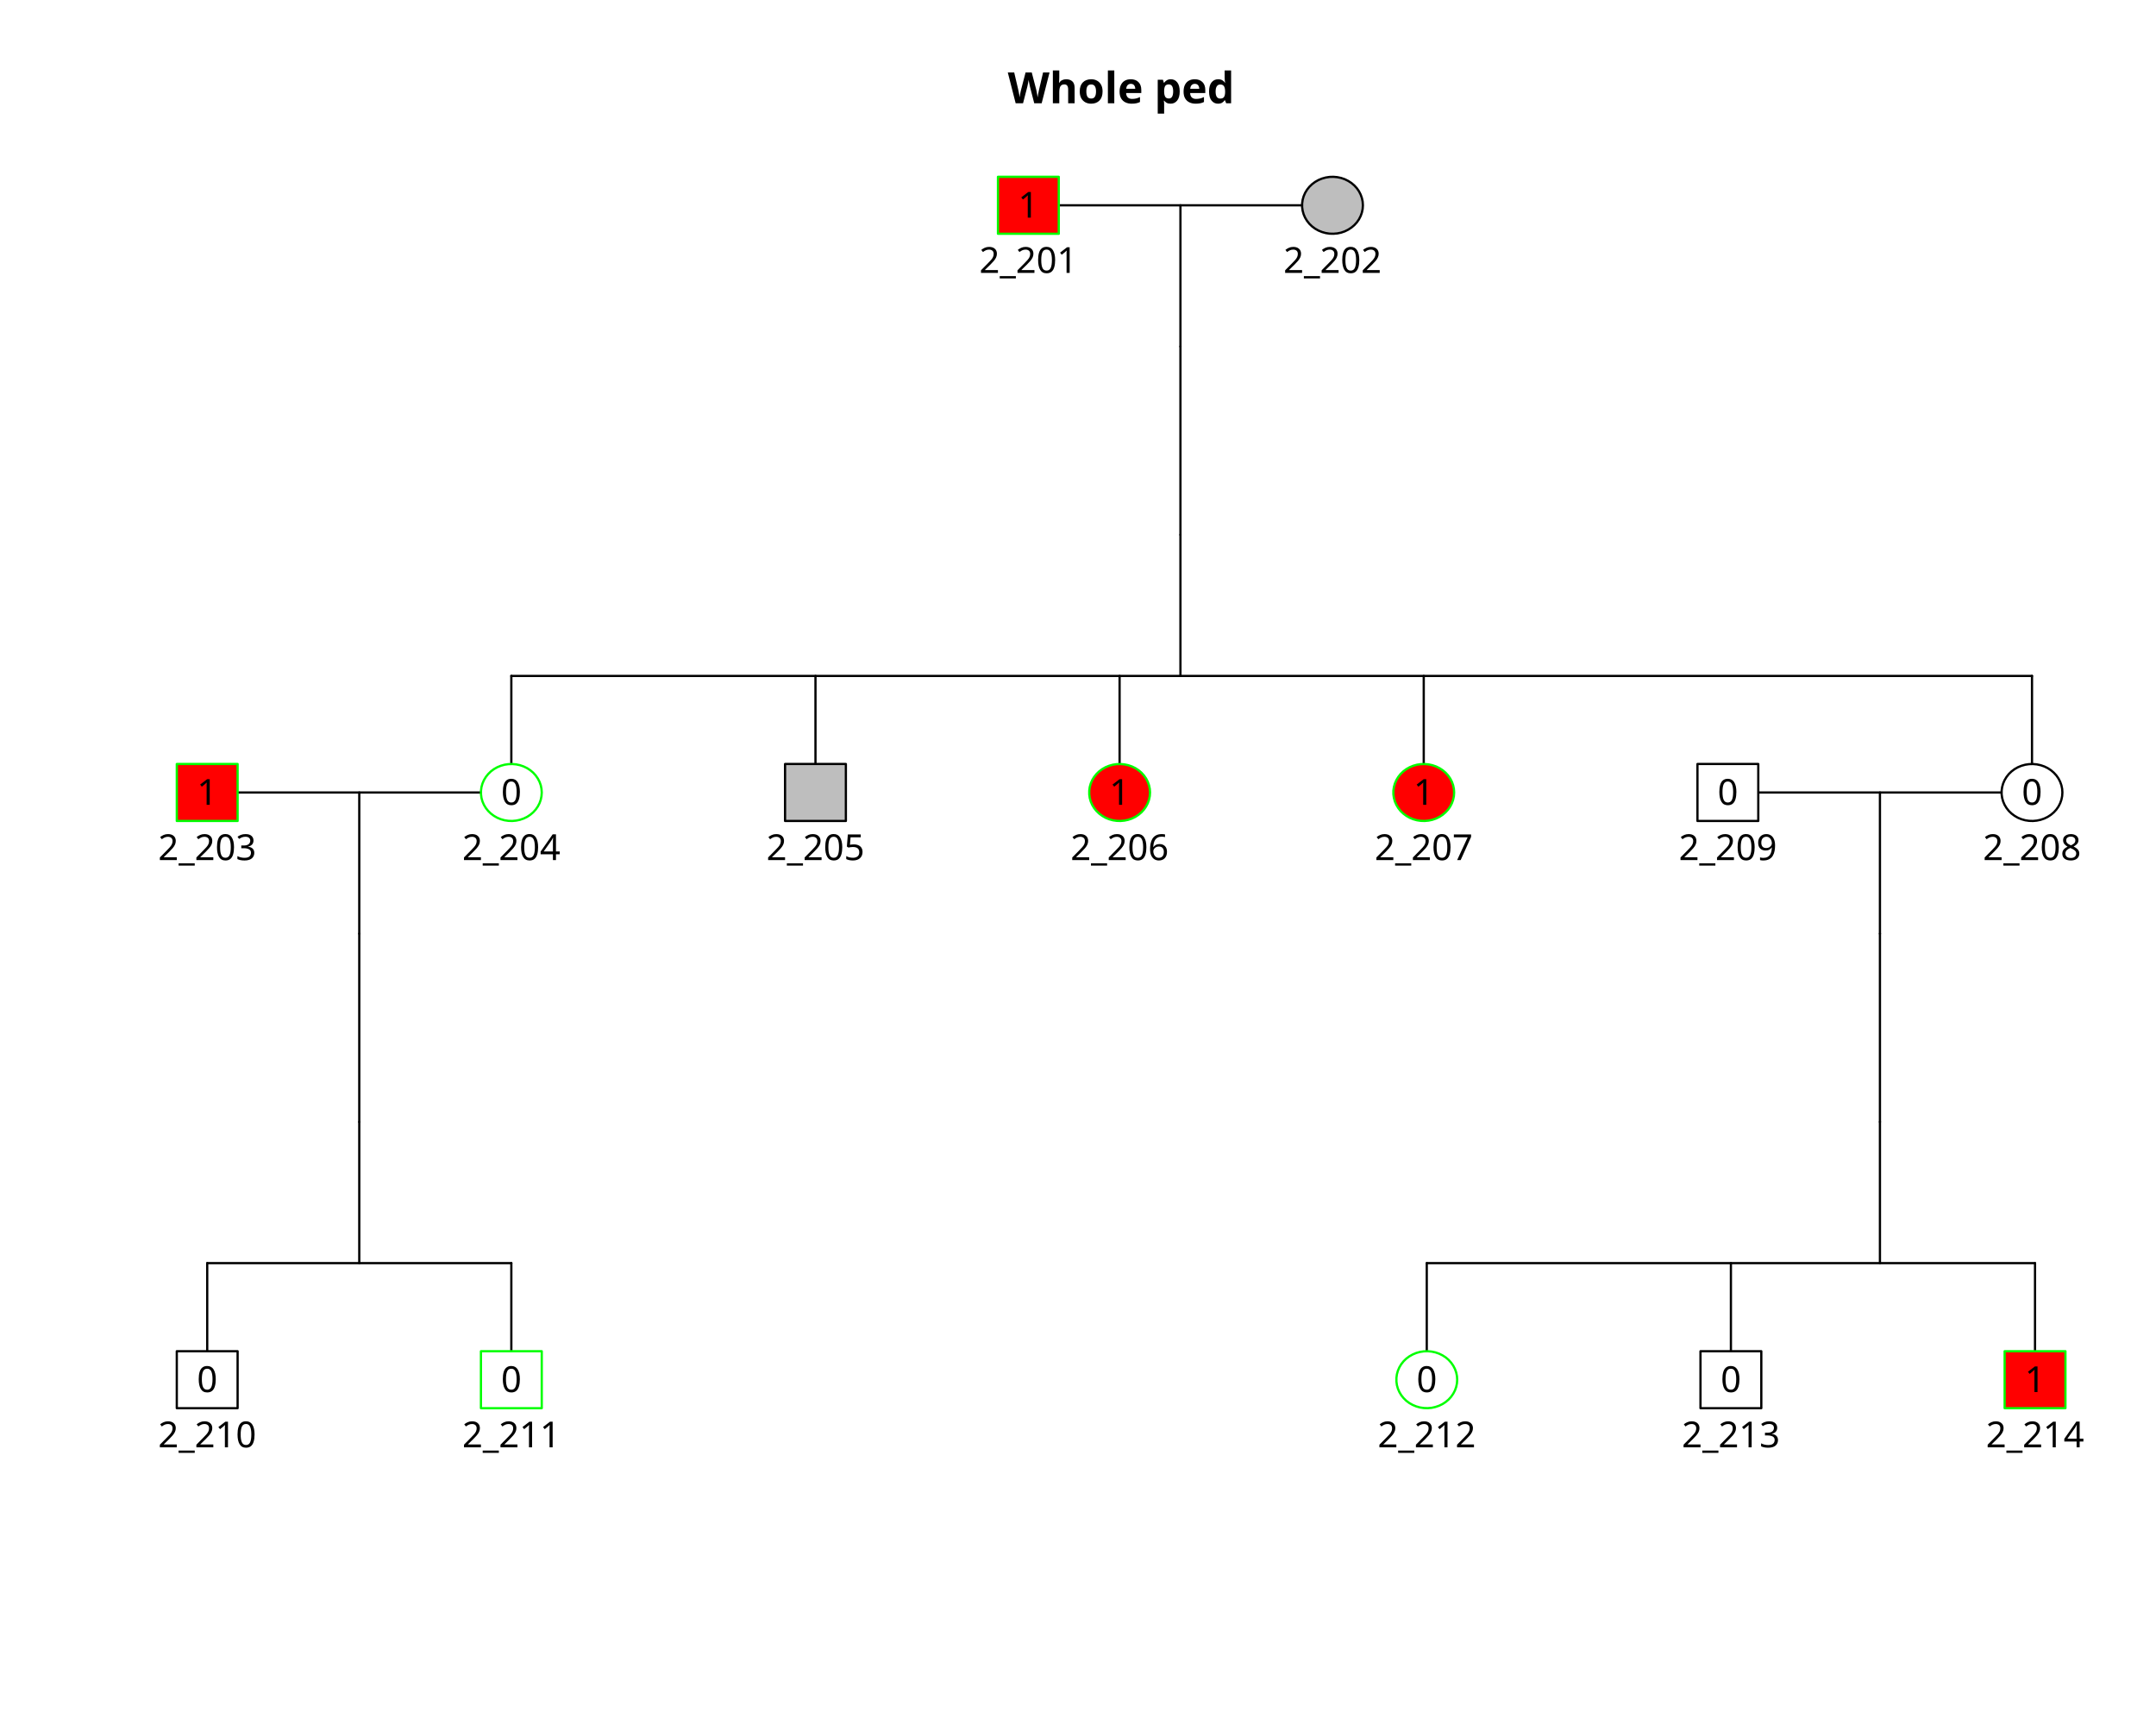
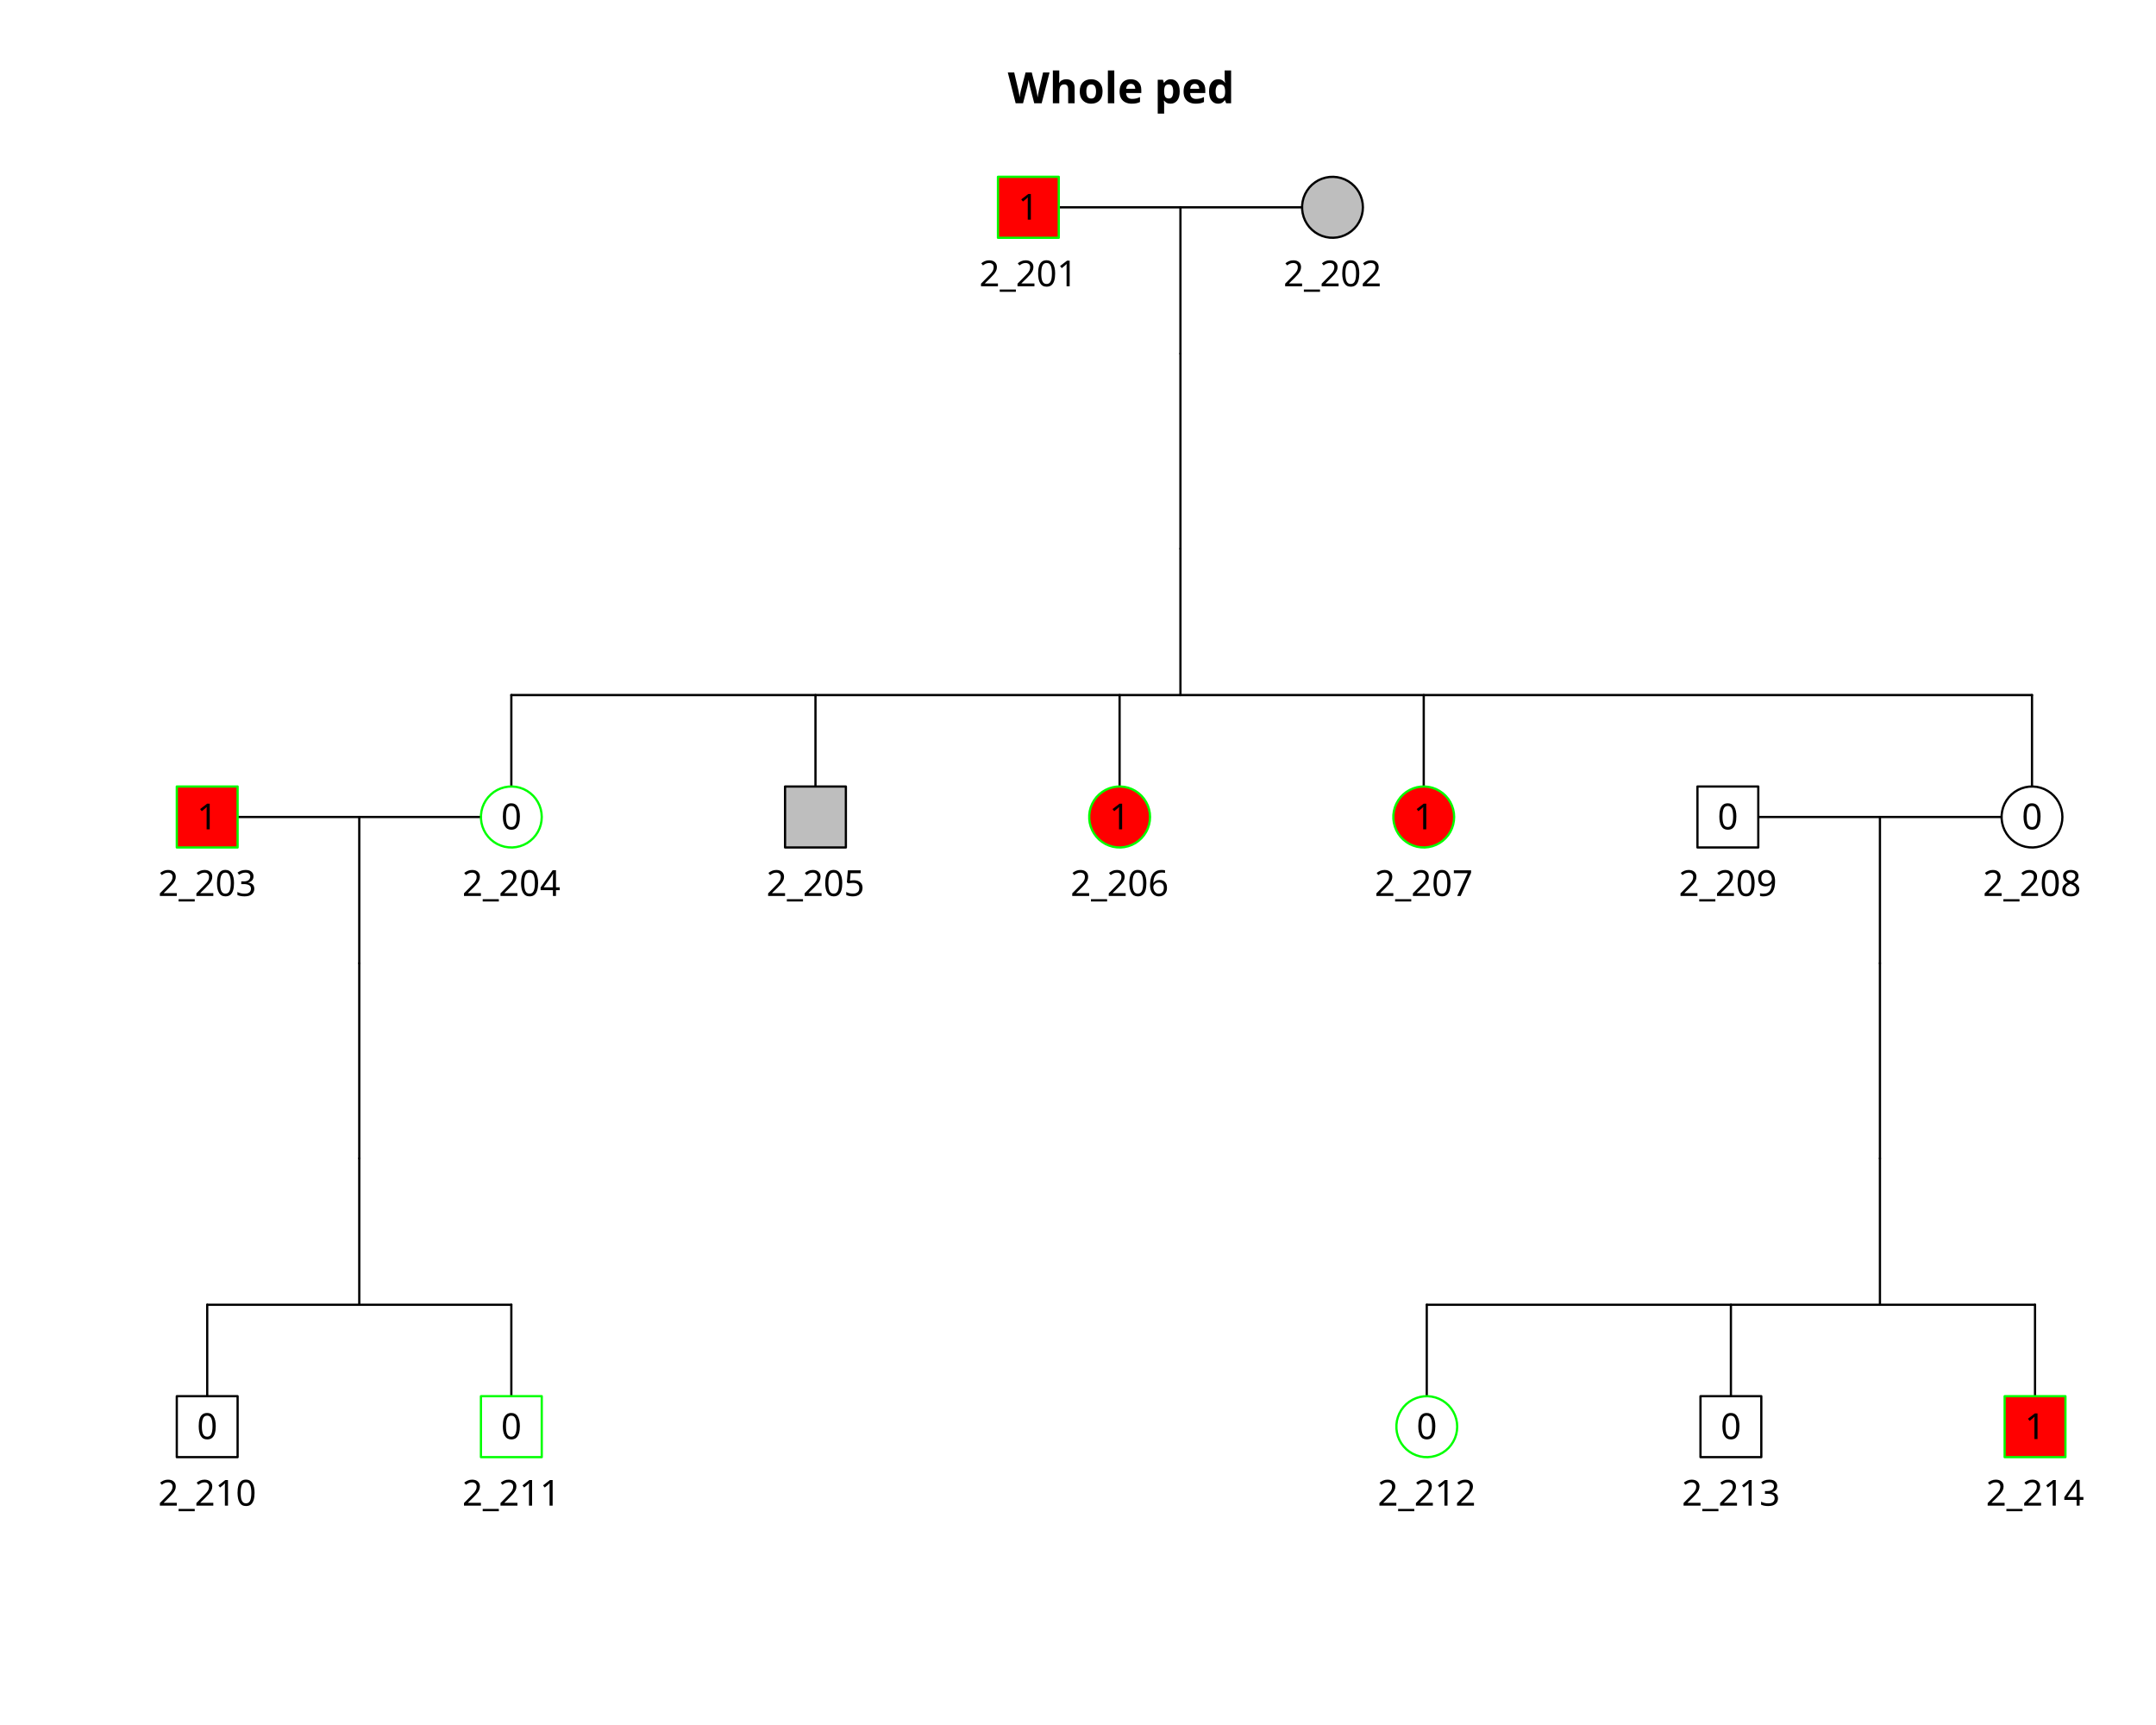
<svg xmlns="http://www.w3.org/2000/svg" class="svglite" data-engine-version="2.0" width="720.00pt" height="576.00pt" viewBox="0 0 720.00 576.00">
  <defs>
    <style type="text/css">
    .svglite line, .svglite polyline, .svglite polygon, .svglite path, .svglite rect, .svglite circle {
      fill: none;
      stroke: #000000;
      stroke-linecap: round;
      stroke-linejoin: round;
      stroke-miterlimit: 10.00;
    }
  </style>
  </defs>
  <rect width="100%" height="100%" style="stroke: none; fill: #FFFFFF;" />
  <defs>
    <clipPath id="cpMC4wMHw3MjAuMDB8MC4wMHw1NzYuMDA=">
      <rect x="0.00" y="0.00" width="720.00" height="576.00" />
    </clipPath>
  </defs>
  <g clip-path="url(#cpMC4wMHw3MjAuMDB8MC4wMHw1NzYuMDA=)">
    <text x="374.40" y="34.48" text-anchor="middle" style="font-size: 14.40px; font-weight: bold; font-family: sans;" textLength="68.84px" lengthAdjust="spacingAndGlyphs">Whole ped</text>
-     <line x1="353.58" y1="68.55" x2="434.83" y2="68.55" style="stroke-width: 0.75;" />
-     <line x1="79.35" y1="264.62" x2="160.61" y2="264.62" style="stroke-width: 0.75;" />
-     <line x1="587.18" y1="264.62" x2="668.43" y2="264.62" style="stroke-width: 0.75;" />
-     <line x1="170.76" y1="255.11" x2="170.76" y2="225.70" style="stroke-width: 0.75;" />
-     <line x1="272.33" y1="255.11" x2="272.33" y2="225.70" style="stroke-width: 0.75;" />
-     <line x1="373.89" y1="255.11" x2="373.89" y2="225.70" style="stroke-width: 0.75;" />
-     <line x1="475.46" y1="255.11" x2="475.46" y2="225.70" style="stroke-width: 0.75;" />
-     <line x1="678.59" y1="255.11" x2="678.59" y2="225.70" style="stroke-width: 0.75;" />
-     <line x1="170.76" y1="225.70" x2="678.59" y2="225.70" style="stroke-width: 0.75;" />
-     <line x1="394.21" y1="225.70" x2="394.21" y2="178.56" style="stroke-width: 0.75;" />
-     <line x1="394.21" y1="178.56" x2="394.21" y2="115.70" style="stroke-width: 0.75;" />
-     <line x1="394.21" y1="115.70" x2="394.21" y2="68.55" style="stroke-width: 0.75;" />
-     <line x1="69.20" y1="451.19" x2="69.20" y2="421.78" style="stroke-width: 0.75;" />
-     <line x1="170.76" y1="451.19" x2="170.76" y2="421.78" style="stroke-width: 0.75;" />
-     <line x1="69.20" y1="421.78" x2="170.76" y2="421.78" style="stroke-width: 0.75;" />
-     <line x1="119.98" y1="421.78" x2="119.98" y2="374.63" style="stroke-width: 0.75;" />
-     <line x1="119.98" y1="374.63" x2="119.98" y2="311.77" style="stroke-width: 0.75;" />
-     <line x1="119.98" y1="311.77" x2="119.98" y2="264.62" style="stroke-width: 0.75;" />
-     <line x1="476.47" y1="451.19" x2="476.47" y2="421.78" style="stroke-width: 0.75;" />
-     <line x1="578.04" y1="451.19" x2="578.04" y2="421.78" style="stroke-width: 0.75;" />
-     <line x1="679.60" y1="451.19" x2="679.60" y2="421.78" style="stroke-width: 0.75;" />
-     <line x1="476.47" y1="421.78" x2="679.60" y2="421.78" style="stroke-width: 0.75;" />
-     <line x1="627.81" y1="421.78" x2="627.81" y2="374.63" style="stroke-width: 0.75;" />
-     <line x1="627.81" y1="374.63" x2="627.81" y2="311.77" style="stroke-width: 0.75;" />
-     <line x1="627.81" y1="311.77" x2="627.81" y2="264.62" style="stroke-width: 0.75;" />
-     <polygon points="333.27,59.04 333.27,78.06 353.58,78.06 353.58,59.04 " style="stroke-width: 0.75; stroke: #00FF00; fill: #FF0000;" />
-     <polygon points="59.04,255.11 59.04,274.13 79.35,274.13 79.35,255.11 " style="stroke-width: 0.75; stroke: #00FF00; fill: #FF0000;" />
-     <polygon points="59.04,451.19 59.04,470.21 79.35,470.21 79.35,451.19 " style="stroke-width: 0.75; fill: #FFFFFF;" />
-     <polygon points="455.14,68.55 455.06,69.77 454.81,70.96 454.40,72.12 453.84,73.22 453.13,74.24 452.28,75.17 451.32,75.98 450.25,76.68 449.10,77.25 447.88,77.67 446.61,77.94 445.31,78.05 444.01,78.02 442.73,77.82 441.48,77.47 440.29,76.98 439.18,76.35 438.16,75.59 437.25,74.71 436.48,73.74 435.84,72.68 435.35,71.55 435.02,70.37 434.85,69.16 434.85,67.94 435.02,66.73 435.35,65.55 435.84,64.42 436.48,63.36 437.25,62.39 438.16,61.51 439.18,60.75 440.29,60.12 441.48,59.63 442.73,59.28 444.01,59.08 445.31,59.04 446.61,59.16 447.88,59.43 449.10,59.85 450.25,60.42 451.32,61.11 452.28,61.93 453.13,62.86 453.84,63.88 454.40,64.98 454.81,66.14 455.06,67.33 455.14,68.55 " style="stroke-width: 0.75; fill: #BEBEBE;" />
-     <polygon points="180.92,264.62 180.83,265.84 180.59,267.04 180.18,268.19 179.61,269.29 178.90,270.31 178.06,271.24 177.09,272.06 176.03,272.76 174.87,273.32 173.65,273.74 172.38,274.01 171.09,274.13 169.79,274.09 168.50,273.90 167.25,273.55 166.06,273.06 164.95,272.42 163.93,271.66 163.03,270.79 162.25,269.81 161.61,268.75 161.12,267.62 160.79,266.44 160.63,265.23 160.63,264.01 160.79,262.81 161.12,261.63 161.61,260.50 162.25,259.44 163.03,258.46 163.93,257.58 164.95,256.82 166.06,256.19 167.25,255.70 168.50,255.35 169.79,255.16 171.09,255.12 172.38,255.24 173.65,255.51 174.87,255.93 176.03,256.49 177.09,257.19 178.06,258.01 178.90,258.94 179.61,259.96 180.18,261.06 180.59,262.21 180.83,263.41 180.92,264.62 " style="stroke-width: 0.75; stroke: #00FF00; fill: #FFFFFF;" />
-     <polygon points="160.61,451.19 160.61,470.21 180.92,470.21 180.92,451.19 " style="stroke-width: 0.75; stroke: #00FF00; fill: #FFFFFF;" />
-     <polygon points="262.17,255.11 262.17,274.13 282.48,274.13 282.48,255.11 " style="stroke-width: 0.75; fill: #BEBEBE;" />
-     <polygon points="486.63,460.70 486.55,461.91 486.30,463.11 485.89,464.27 485.32,465.36 484.61,466.39 483.77,467.31 482.81,468.13 481.74,468.83 480.58,469.39 479.36,469.81 478.09,470.09 476.80,470.20 475.50,470.16 474.21,469.97 472.97,469.62 471.78,469.13 470.66,468.50 469.64,467.74 468.74,466.86 467.96,465.89 467.32,464.82 466.83,463.69 466.50,462.52 466.34,461.31 466.34,460.09 466.50,458.88 466.83,457.70 467.32,456.57 467.96,455.51 468.74,454.53 469.64,453.66 470.66,452.90 471.78,452.27 472.97,451.77 474.21,451.43 475.50,451.23 476.80,451.19 478.09,451.31 479.36,451.58 480.58,452.00 481.74,452.57 482.81,453.26 483.77,454.08 484.61,455.01 485.32,456.03 485.89,457.13 486.30,458.29 486.55,459.48 486.63,460.70 " style="stroke-width: 0.75; stroke: #00FF00; fill: #FFFFFF;" />
-     <polygon points="384.05,264.62 383.97,265.84 383.72,267.04 383.31,268.19 382.74,269.29 382.03,270.31 381.19,271.24 380.22,272.06 379.16,272.76 378.00,273.32 376.78,273.74 375.51,274.01 374.22,274.13 372.92,274.09 371.63,273.90 370.38,273.55 369.19,273.06 368.08,272.42 367.06,271.66 366.16,270.79 365.38,269.81 364.74,268.75 364.25,267.62 363.92,266.44 363.76,265.23 363.76,264.01 363.92,262.81 364.25,261.63 364.74,260.50 365.38,259.44 366.16,258.46 367.06,257.58 368.08,256.82 369.19,256.19 370.38,255.70 371.63,255.35 372.92,255.16 374.22,255.12 375.51,255.24 376.78,255.51 378.00,255.93 379.16,256.49 380.22,257.19 381.19,258.01 382.03,258.94 382.74,259.96 383.31,261.06 383.72,262.21 383.97,263.41 384.05,264.62 " style="stroke-width: 0.75; stroke: #00FF00; fill: #FF0000;" />
-     <polygon points="567.88,451.19 567.88,470.21 588.19,470.21 588.19,451.19 " style="stroke-width: 0.75; fill: #FFFFFF;" />
-     <polygon points="485.61,264.62 485.53,265.84 485.28,267.04 484.87,268.19 484.31,269.29 483.60,270.31 482.75,271.24 481.79,272.06 480.72,272.76 479.57,273.32 478.35,273.74 477.08,274.01 475.78,274.13 474.48,274.09 473.20,273.90 471.95,273.55 470.76,273.06 469.65,272.42 468.63,271.66 467.72,270.79 466.95,269.81 466.31,268.75 465.82,267.62 465.49,266.44 465.32,265.23 465.32,264.01 465.49,262.81 465.82,261.63 466.31,260.50 466.95,259.44 467.72,258.46 468.63,257.58 469.65,256.82 470.76,256.19 471.95,255.70 473.20,255.35 474.48,255.16 475.78,255.12 477.08,255.24 478.35,255.51 479.57,255.93 480.72,256.49 481.79,257.19 482.75,258.01 483.60,258.94 484.31,259.96 484.87,261.06 485.28,262.21 485.53,263.41 485.61,264.62 " style="stroke-width: 0.75; stroke: #00FF00; fill: #FF0000;" />
-     <polygon points="669.45,451.19 669.45,470.21 689.76,470.21 689.76,451.19 " style="stroke-width: 0.75; stroke: #00FF00; fill: #FF0000;" />
-     <polygon points="566.87,255.11 566.87,274.13 587.18,274.13 587.18,255.11 " style="stroke-width: 0.75; fill: #FFFFFF;" />
-     <polygon points="688.74,264.62 688.66,265.84 688.41,267.04 688.00,268.19 687.44,269.29 686.73,270.31 685.88,271.24 684.92,272.06 683.85,272.76 682.70,273.32 681.48,273.74 680.21,274.01 678.91,274.13 677.61,274.09 676.33,273.90 675.08,273.55 673.89,273.06 672.78,272.42 671.76,271.66 670.85,270.79 670.08,269.81 669.44,268.75 668.95,267.62 668.62,266.44 668.45,265.23 668.45,264.01 668.62,262.81 668.95,261.63 669.44,260.50 670.08,259.44 670.85,258.46 671.76,257.58 672.78,256.82 673.89,256.19 675.08,255.70 676.33,255.35 677.61,255.16 678.91,255.12 680.21,255.24 681.48,255.51 682.70,255.93 683.85,256.49 684.92,257.19 685.88,258.01 686.73,258.94 687.44,259.96 688.00,261.06 688.41,262.21 688.66,263.41 688.74,264.62 " style="stroke-width: 0.75; fill: #FFFFFF;" />
-     <text x="343.42" y="72.68" text-anchor="middle" style="font-size: 12.00px; font-family: sans;" textLength="6.67px" lengthAdjust="spacingAndGlyphs">1</text>
-     <text x="69.20" y="268.75" text-anchor="middle" style="font-size: 12.00px; font-family: sans;" textLength="6.67px" lengthAdjust="spacingAndGlyphs">1</text>
-     <text x="69.20" y="464.83" text-anchor="middle" style="font-size: 12.00px; font-family: sans;" textLength="6.67px" lengthAdjust="spacingAndGlyphs">0</text>
-     <text x="170.77" y="268.75" text-anchor="middle" style="font-size: 12.00px; font-family: sans;" textLength="6.67px" lengthAdjust="spacingAndGlyphs">0</text>
-     <text x="170.76" y="464.83" text-anchor="middle" style="font-size: 12.00px; font-family: sans;" textLength="6.67px" lengthAdjust="spacingAndGlyphs">0</text>
-     <text x="476.48" y="464.83" text-anchor="middle" style="font-size: 12.00px; font-family: sans;" textLength="6.67px" lengthAdjust="spacingAndGlyphs">0</text>
-     <text x="373.90" y="268.75" text-anchor="middle" style="font-size: 12.00px; font-family: sans;" textLength="6.67px" lengthAdjust="spacingAndGlyphs">1</text>
-     <text x="578.04" y="464.83" text-anchor="middle" style="font-size: 12.00px; font-family: sans;" textLength="6.67px" lengthAdjust="spacingAndGlyphs">0</text>
-     <text x="475.47" y="268.75" text-anchor="middle" style="font-size: 12.00px; font-family: sans;" textLength="6.67px" lengthAdjust="spacingAndGlyphs">1</text>
-     <text x="679.60" y="464.83" text-anchor="middle" style="font-size: 12.00px; font-family: sans;" textLength="6.67px" lengthAdjust="spacingAndGlyphs">1</text>
-     <text x="577.02" y="268.75" text-anchor="middle" style="font-size: 12.00px; font-family: sans;" textLength="6.67px" lengthAdjust="spacingAndGlyphs">0</text>
-     <text x="678.60" y="268.75" text-anchor="middle" style="font-size: 12.00px; font-family: sans;" textLength="6.67px" lengthAdjust="spacingAndGlyphs">0</text>
-     <text x="343.42" y="91.13" text-anchor="middle" style="font-size: 12.00px; font-family: sans;" textLength="33.37px" lengthAdjust="spacingAndGlyphs">2_201</text>
-     <text x="69.20" y="287.20" text-anchor="middle" style="font-size: 12.00px; font-family: sans;" textLength="33.37px" lengthAdjust="spacingAndGlyphs">2_203</text>
-     <text x="69.20" y="483.28" text-anchor="middle" style="font-size: 12.00px; font-family: sans;" textLength="33.37px" lengthAdjust="spacingAndGlyphs">2_210</text>
-     <text x="444.99" y="91.13" text-anchor="middle" style="font-size: 12.00px; font-family: sans;" textLength="33.37px" lengthAdjust="spacingAndGlyphs">2_202</text>
-     <text x="170.76" y="287.20" text-anchor="middle" style="font-size: 12.00px; font-family: sans;" textLength="33.37px" lengthAdjust="spacingAndGlyphs">2_204</text>
-     <text x="170.76" y="483.28" text-anchor="middle" style="font-size: 12.00px; font-family: sans;" textLength="33.37px" lengthAdjust="spacingAndGlyphs">2_211</text>
-     <text x="272.33" y="287.20" text-anchor="middle" style="font-size: 12.00px; font-family: sans;" textLength="33.37px" lengthAdjust="spacingAndGlyphs">2_205</text>
-     <text x="476.47" y="483.28" text-anchor="middle" style="font-size: 12.00px; font-family: sans;" textLength="33.37px" lengthAdjust="spacingAndGlyphs">2_212</text>
-     <text x="373.89" y="287.20" text-anchor="middle" style="font-size: 12.00px; font-family: sans;" textLength="33.37px" lengthAdjust="spacingAndGlyphs">2_206</text>
-     <text x="578.04" y="483.28" text-anchor="middle" style="font-size: 12.00px; font-family: sans;" textLength="33.37px" lengthAdjust="spacingAndGlyphs">2_213</text>
-     <text x="475.46" y="287.20" text-anchor="middle" style="font-size: 12.00px; font-family: sans;" textLength="33.37px" lengthAdjust="spacingAndGlyphs">2_207</text>
-     <text x="679.60" y="483.28" text-anchor="middle" style="font-size: 12.00px; font-family: sans;" textLength="33.37px" lengthAdjust="spacingAndGlyphs">2_214</text>
-     <text x="577.02" y="287.20" text-anchor="middle" style="font-size: 12.00px; font-family: sans;" textLength="33.37px" lengthAdjust="spacingAndGlyphs">2_209</text>
-     <text x="678.59" y="287.20" text-anchor="middle" style="font-size: 12.00px; font-family: sans;" textLength="33.37px" lengthAdjust="spacingAndGlyphs">2_208</text>
+     <line x1="353.58" y1="69.22" x2="434.83" y2="69.22" style="stroke-width: 0.75;" />
+     <line x1="79.35" y1="272.80" x2="160.61" y2="272.80" style="stroke-width: 0.75;" />
+     <line x1="587.18" y1="272.80" x2="668.43" y2="272.80" style="stroke-width: 0.75;" />
+     <line x1="170.76" y1="262.62" x2="170.76" y2="232.09" style="stroke-width: 0.75;" />
+     <line x1="272.33" y1="262.62" x2="272.33" y2="232.09" style="stroke-width: 0.75;" />
+     <line x1="373.89" y1="262.62" x2="373.89" y2="232.09" style="stroke-width: 0.75;" />
+     <line x1="475.46" y1="262.62" x2="475.46" y2="232.09" style="stroke-width: 0.75;" />
+     <line x1="678.59" y1="262.62" x2="678.59" y2="232.09" style="stroke-width: 0.75;" />
+     <line x1="170.76" y1="232.09" x2="678.59" y2="232.09" style="stroke-width: 0.75;" />
+     <line x1="394.21" y1="232.09" x2="394.21" y2="183.23" style="stroke-width: 0.75;" />
+     <line x1="394.21" y1="183.23" x2="394.21" y2="118.08" style="stroke-width: 0.75;" />
+     <line x1="394.21" y1="118.08" x2="394.21" y2="69.22" style="stroke-width: 0.75;" />
+     <line x1="69.20" y1="466.21" x2="69.20" y2="435.67" style="stroke-width: 0.75;" />
+     <line x1="170.76" y1="466.21" x2="170.76" y2="435.67" style="stroke-width: 0.75;" />
+     <line x1="69.20" y1="435.67" x2="170.76" y2="435.67" style="stroke-width: 0.75;" />
+     <line x1="119.98" y1="435.67" x2="119.98" y2="386.81" style="stroke-width: 0.75;" />
+     <line x1="119.98" y1="386.81" x2="119.98" y2="321.66" style="stroke-width: 0.75;" />
+     <line x1="119.98" y1="321.66" x2="119.98" y2="272.80" style="stroke-width: 0.75;" />
+     <line x1="476.47" y1="466.21" x2="476.47" y2="435.67" style="stroke-width: 0.75;" />
+     <line x1="578.04" y1="466.21" x2="578.04" y2="435.67" style="stroke-width: 0.75;" />
+     <line x1="679.60" y1="466.21" x2="679.60" y2="435.67" style="stroke-width: 0.75;" />
+     <line x1="476.47" y1="435.67" x2="679.60" y2="435.67" style="stroke-width: 0.75;" />
+     <line x1="627.81" y1="435.67" x2="627.81" y2="386.81" style="stroke-width: 0.75;" />
+     <line x1="627.81" y1="386.81" x2="627.81" y2="321.66" style="stroke-width: 0.75;" />
+     <line x1="627.81" y1="321.66" x2="627.81" y2="272.80" style="stroke-width: 0.75;" />
+     <polygon points="333.27,59.04 333.27,79.40 353.58,79.40 353.58,59.04 " style="stroke-width: 0.75; stroke: #00FF00; fill: #FF0000;" />
+     <polygon points="59.04,262.62 59.04,282.98 79.35,282.98 79.35,262.62 " style="stroke-width: 0.75; stroke: #00FF00; fill: #FF0000;" />
+     <polygon points="59.04,466.21 59.04,486.56 79.35,486.56 79.35,466.21 " style="stroke-width: 0.75; fill: #FFFFFF;" />
+     <polygon points="455.14,69.22 455.06,70.52 454.81,71.80 454.40,73.04 453.84,74.21 453.13,75.31 452.28,76.30 451.32,77.18 450.25,77.92 449.10,78.53 447.88,78.98 446.61,79.27 445.31,79.39 444.01,79.35 442.73,79.14 441.48,78.77 440.29,78.24 439.18,77.57 438.16,76.75 437.25,75.82 436.48,74.77 435.84,73.64 435.35,72.43 435.02,71.16 434.85,69.87 434.85,68.57 435.02,67.27 435.35,66.01 435.84,64.80 436.48,63.67 437.25,62.62 438.16,61.68 439.18,60.87 440.29,60.19 441.48,59.67 442.73,59.30 444.01,59.09 445.31,59.05 446.61,59.17 447.88,59.46 449.10,59.91 450.25,60.51 451.32,61.26 452.28,62.14 453.13,63.13 453.84,64.22 454.40,65.40 454.81,66.64 455.06,67.92 455.14,69.22 " style="stroke-width: 0.75; fill: #BEBEBE;" />
+     <polygon points="180.92,272.80 180.83,274.10 180.59,275.38 180.18,276.62 179.61,277.80 178.90,278.89 178.06,279.88 177.09,280.76 176.03,281.51 174.87,282.11 173.65,282.56 172.38,282.85 171.09,282.98 169.79,282.93 168.50,282.73 167.25,282.35 166.06,281.83 164.95,281.15 163.93,280.34 163.03,279.40 162.25,278.36 161.61,277.22 161.12,276.01 160.79,274.75 160.63,273.45 160.63,272.15 160.79,270.86 161.12,269.59 161.61,268.39 162.25,267.25 163.03,266.20 163.93,265.27 164.95,264.45 166.06,263.78 167.25,263.25 168.50,262.88 169.79,262.67 171.09,262.63 172.38,262.75 173.65,263.04 174.87,263.49 176.03,264.10 177.09,264.84 178.06,265.72 178.90,266.71 179.61,267.81 180.18,268.98 180.59,270.22 180.83,271.50 180.92,272.80 " style="stroke-width: 0.75; stroke: #00FF00; fill: #FFFFFF;" />
+     <polygon points="160.61,466.21 160.61,486.56 180.92,486.56 180.92,466.21 " style="stroke-width: 0.75; stroke: #00FF00; fill: #FFFFFF;" />
+     <polygon points="262.17,262.62 262.17,282.98 282.48,282.98 282.48,262.62 " style="stroke-width: 0.75; fill: #BEBEBE;" />
+     <polygon points="486.63,476.39 486.55,477.69 486.30,478.97 485.89,480.20 485.32,481.38 484.61,482.47 483.77,483.47 482.81,484.34 481.74,485.09 480.58,485.69 479.36,486.14 478.09,486.43 476.80,486.56 475.50,486.52 474.21,486.31 472.97,485.94 471.78,485.41 470.66,484.73 469.64,483.92 468.74,482.98 467.96,481.94 467.32,480.80 466.83,479.59 466.50,478.33 466.34,477.04 466.34,475.73 466.50,474.44 466.83,473.18 467.32,471.97 467.96,470.83 468.74,469.79 469.64,468.85 470.66,468.04 471.78,467.36 472.97,466.83 474.21,466.46 475.50,466.25 476.80,466.21 478.09,466.34 479.36,466.63 480.58,467.08 481.74,467.68 482.81,468.43 483.77,469.30 484.61,470.30 485.32,471.39 485.89,472.57 486.30,473.80 486.55,475.08 486.63,476.39 " style="stroke-width: 0.75; stroke: #00FF00; fill: #FFFFFF;" />
+     <polygon points="384.05,272.80 383.97,274.10 383.72,275.38 383.31,276.62 382.74,277.80 382.03,278.89 381.19,279.88 380.22,280.76 379.16,281.51 378.00,282.11 376.78,282.56 375.51,282.85 374.22,282.98 372.92,282.93 371.63,282.73 370.38,282.35 369.19,281.83 368.08,281.15 367.06,280.34 366.16,279.40 365.38,278.36 364.74,277.22 364.25,276.01 363.92,274.75 363.76,273.45 363.76,272.15 363.92,270.86 364.25,269.59 364.74,268.39 365.38,267.25 366.16,266.20 367.06,265.27 368.08,264.45 369.19,263.78 370.38,263.25 371.63,262.88 372.92,262.67 374.22,262.63 375.51,262.75 376.78,263.04 378.00,263.49 379.16,264.10 380.22,264.84 381.19,265.72 382.03,266.71 382.74,267.81 383.31,268.98 383.72,270.22 383.97,271.50 384.05,272.80 " style="stroke-width: 0.75; stroke: #00FF00; fill: #FF0000;" />
+     <polygon points="567.88,466.21 567.88,486.56 588.19,486.56 588.19,466.21 " style="stroke-width: 0.75; fill: #FFFFFF;" />
+     <polygon points="485.61,272.80 485.53,274.10 485.28,275.38 484.87,276.62 484.31,277.80 483.60,278.89 482.75,279.88 481.79,280.76 480.72,281.51 479.57,282.11 478.35,282.56 477.08,282.85 475.78,282.98 474.48,282.93 473.20,282.73 471.95,282.35 470.76,281.83 469.65,281.15 468.63,280.34 467.72,279.40 466.95,278.36 466.31,277.22 465.82,276.01 465.49,274.75 465.32,273.45 465.32,272.15 465.49,270.86 465.82,269.59 466.31,268.39 466.95,267.25 467.72,266.20 468.63,265.27 469.65,264.45 470.76,263.78 471.95,263.25 473.20,262.88 474.48,262.67 475.78,262.63 477.08,262.75 478.35,263.04 479.57,263.49 480.72,264.10 481.79,264.84 482.75,265.72 483.60,266.71 484.31,267.81 484.87,268.98 485.28,270.22 485.53,271.50 485.61,272.80 " style="stroke-width: 0.75; stroke: #00FF00; fill: #FF0000;" />
+     <polygon points="669.45,466.21 669.45,486.56 689.76,486.56 689.76,466.21 " style="stroke-width: 0.75; stroke: #00FF00; fill: #FF0000;" />
+     <polygon points="566.87,262.62 566.87,282.98 587.18,282.98 587.18,262.62 " style="stroke-width: 0.75; fill: #FFFFFF;" />
+     <polygon points="688.74,272.80 688.66,274.10 688.41,275.38 688.00,276.62 687.44,277.80 686.73,278.89 685.88,279.88 684.92,280.76 683.85,281.51 682.70,282.11 681.48,282.56 680.21,282.85 678.91,282.98 677.61,282.93 676.33,282.73 675.08,282.35 673.89,281.83 672.78,281.15 671.76,280.34 670.85,279.40 670.08,278.36 669.44,277.22 668.95,276.01 668.62,274.75 668.45,273.45 668.45,272.15 668.62,270.86 668.95,269.59 669.44,268.39 670.08,267.25 670.85,266.20 671.76,265.27 672.78,264.45 673.89,263.78 675.08,263.25 676.33,262.88 677.61,262.67 678.91,262.63 680.21,262.75 681.48,263.04 682.70,263.49 683.85,264.10 684.92,264.84 685.88,265.72 686.73,266.71 687.44,267.81 688.00,268.98 688.41,270.22 688.66,271.50 688.74,272.80 " style="stroke-width: 0.75; fill: #FFFFFF;" />
+     <text x="343.42" y="73.35" text-anchor="middle" style="font-size: 12.00px; font-family: sans;" textLength="6.67px" lengthAdjust="spacingAndGlyphs">1</text>
+     <text x="69.20" y="276.93" text-anchor="middle" style="font-size: 12.00px; font-family: sans;" textLength="6.67px" lengthAdjust="spacingAndGlyphs">1</text>
+     <text x="69.20" y="480.51" text-anchor="middle" style="font-size: 12.00px; font-family: sans;" textLength="6.67px" lengthAdjust="spacingAndGlyphs">0</text>
+     <text x="170.77" y="276.93" text-anchor="middle" style="font-size: 12.00px; font-family: sans;" textLength="6.67px" lengthAdjust="spacingAndGlyphs">0</text>
+     <text x="170.76" y="480.51" text-anchor="middle" style="font-size: 12.00px; font-family: sans;" textLength="6.67px" lengthAdjust="spacingAndGlyphs">0</text>
+     <text x="476.48" y="480.51" text-anchor="middle" style="font-size: 12.00px; font-family: sans;" textLength="6.67px" lengthAdjust="spacingAndGlyphs">0</text>
+     <text x="373.90" y="276.93" text-anchor="middle" style="font-size: 12.00px; font-family: sans;" textLength="6.67px" lengthAdjust="spacingAndGlyphs">1</text>
+     <text x="578.04" y="480.51" text-anchor="middle" style="font-size: 12.00px; font-family: sans;" textLength="6.67px" lengthAdjust="spacingAndGlyphs">0</text>
+     <text x="475.47" y="276.93" text-anchor="middle" style="font-size: 12.00px; font-family: sans;" textLength="6.67px" lengthAdjust="spacingAndGlyphs">1</text>
+     <text x="679.60" y="480.51" text-anchor="middle" style="font-size: 12.00px; font-family: sans;" textLength="6.67px" lengthAdjust="spacingAndGlyphs">1</text>
+     <text x="577.02" y="276.93" text-anchor="middle" style="font-size: 12.00px; font-family: sans;" textLength="6.67px" lengthAdjust="spacingAndGlyphs">0</text>
+     <text x="678.60" y="276.93" text-anchor="middle" style="font-size: 12.00px; font-family: sans;" textLength="6.67px" lengthAdjust="spacingAndGlyphs">0</text>
+     <text x="343.42" y="95.60" text-anchor="middle" style="font-size: 12.00px; font-family: sans;" textLength="33.37px" lengthAdjust="spacingAndGlyphs">2_201</text>
+     <text x="69.20" y="299.18" text-anchor="middle" style="font-size: 12.00px; font-family: sans;" textLength="33.37px" lengthAdjust="spacingAndGlyphs">2_203</text>
+     <text x="69.20" y="502.76" text-anchor="middle" style="font-size: 12.00px; font-family: sans;" textLength="33.37px" lengthAdjust="spacingAndGlyphs">2_210</text>
+     <text x="444.99" y="95.60" text-anchor="middle" style="font-size: 12.00px; font-family: sans;" textLength="33.37px" lengthAdjust="spacingAndGlyphs">2_202</text>
+     <text x="170.76" y="299.18" text-anchor="middle" style="font-size: 12.00px; font-family: sans;" textLength="33.37px" lengthAdjust="spacingAndGlyphs">2_204</text>
+     <text x="170.76" y="502.76" text-anchor="middle" style="font-size: 12.00px; font-family: sans;" textLength="33.37px" lengthAdjust="spacingAndGlyphs">2_211</text>
+     <text x="272.33" y="299.18" text-anchor="middle" style="font-size: 12.00px; font-family: sans;" textLength="33.37px" lengthAdjust="spacingAndGlyphs">2_205</text>
+     <text x="476.47" y="502.76" text-anchor="middle" style="font-size: 12.00px; font-family: sans;" textLength="33.37px" lengthAdjust="spacingAndGlyphs">2_212</text>
+     <text x="373.89" y="299.18" text-anchor="middle" style="font-size: 12.00px; font-family: sans;" textLength="33.37px" lengthAdjust="spacingAndGlyphs">2_206</text>
+     <text x="578.04" y="502.76" text-anchor="middle" style="font-size: 12.00px; font-family: sans;" textLength="33.37px" lengthAdjust="spacingAndGlyphs">2_213</text>
+     <text x="475.46" y="299.18" text-anchor="middle" style="font-size: 12.00px; font-family: sans;" textLength="33.37px" lengthAdjust="spacingAndGlyphs">2_207</text>
+     <text x="679.60" y="502.76" text-anchor="middle" style="font-size: 12.00px; font-family: sans;" textLength="33.37px" lengthAdjust="spacingAndGlyphs">2_214</text>
+     <text x="577.02" y="299.18" text-anchor="middle" style="font-size: 12.00px; font-family: sans;" textLength="33.37px" lengthAdjust="spacingAndGlyphs">2_209</text>
+     <text x="678.59" y="299.18" text-anchor="middle" style="font-size: 12.00px; font-family: sans;" textLength="33.37px" lengthAdjust="spacingAndGlyphs">2_208</text>
  </g>
</svg>
